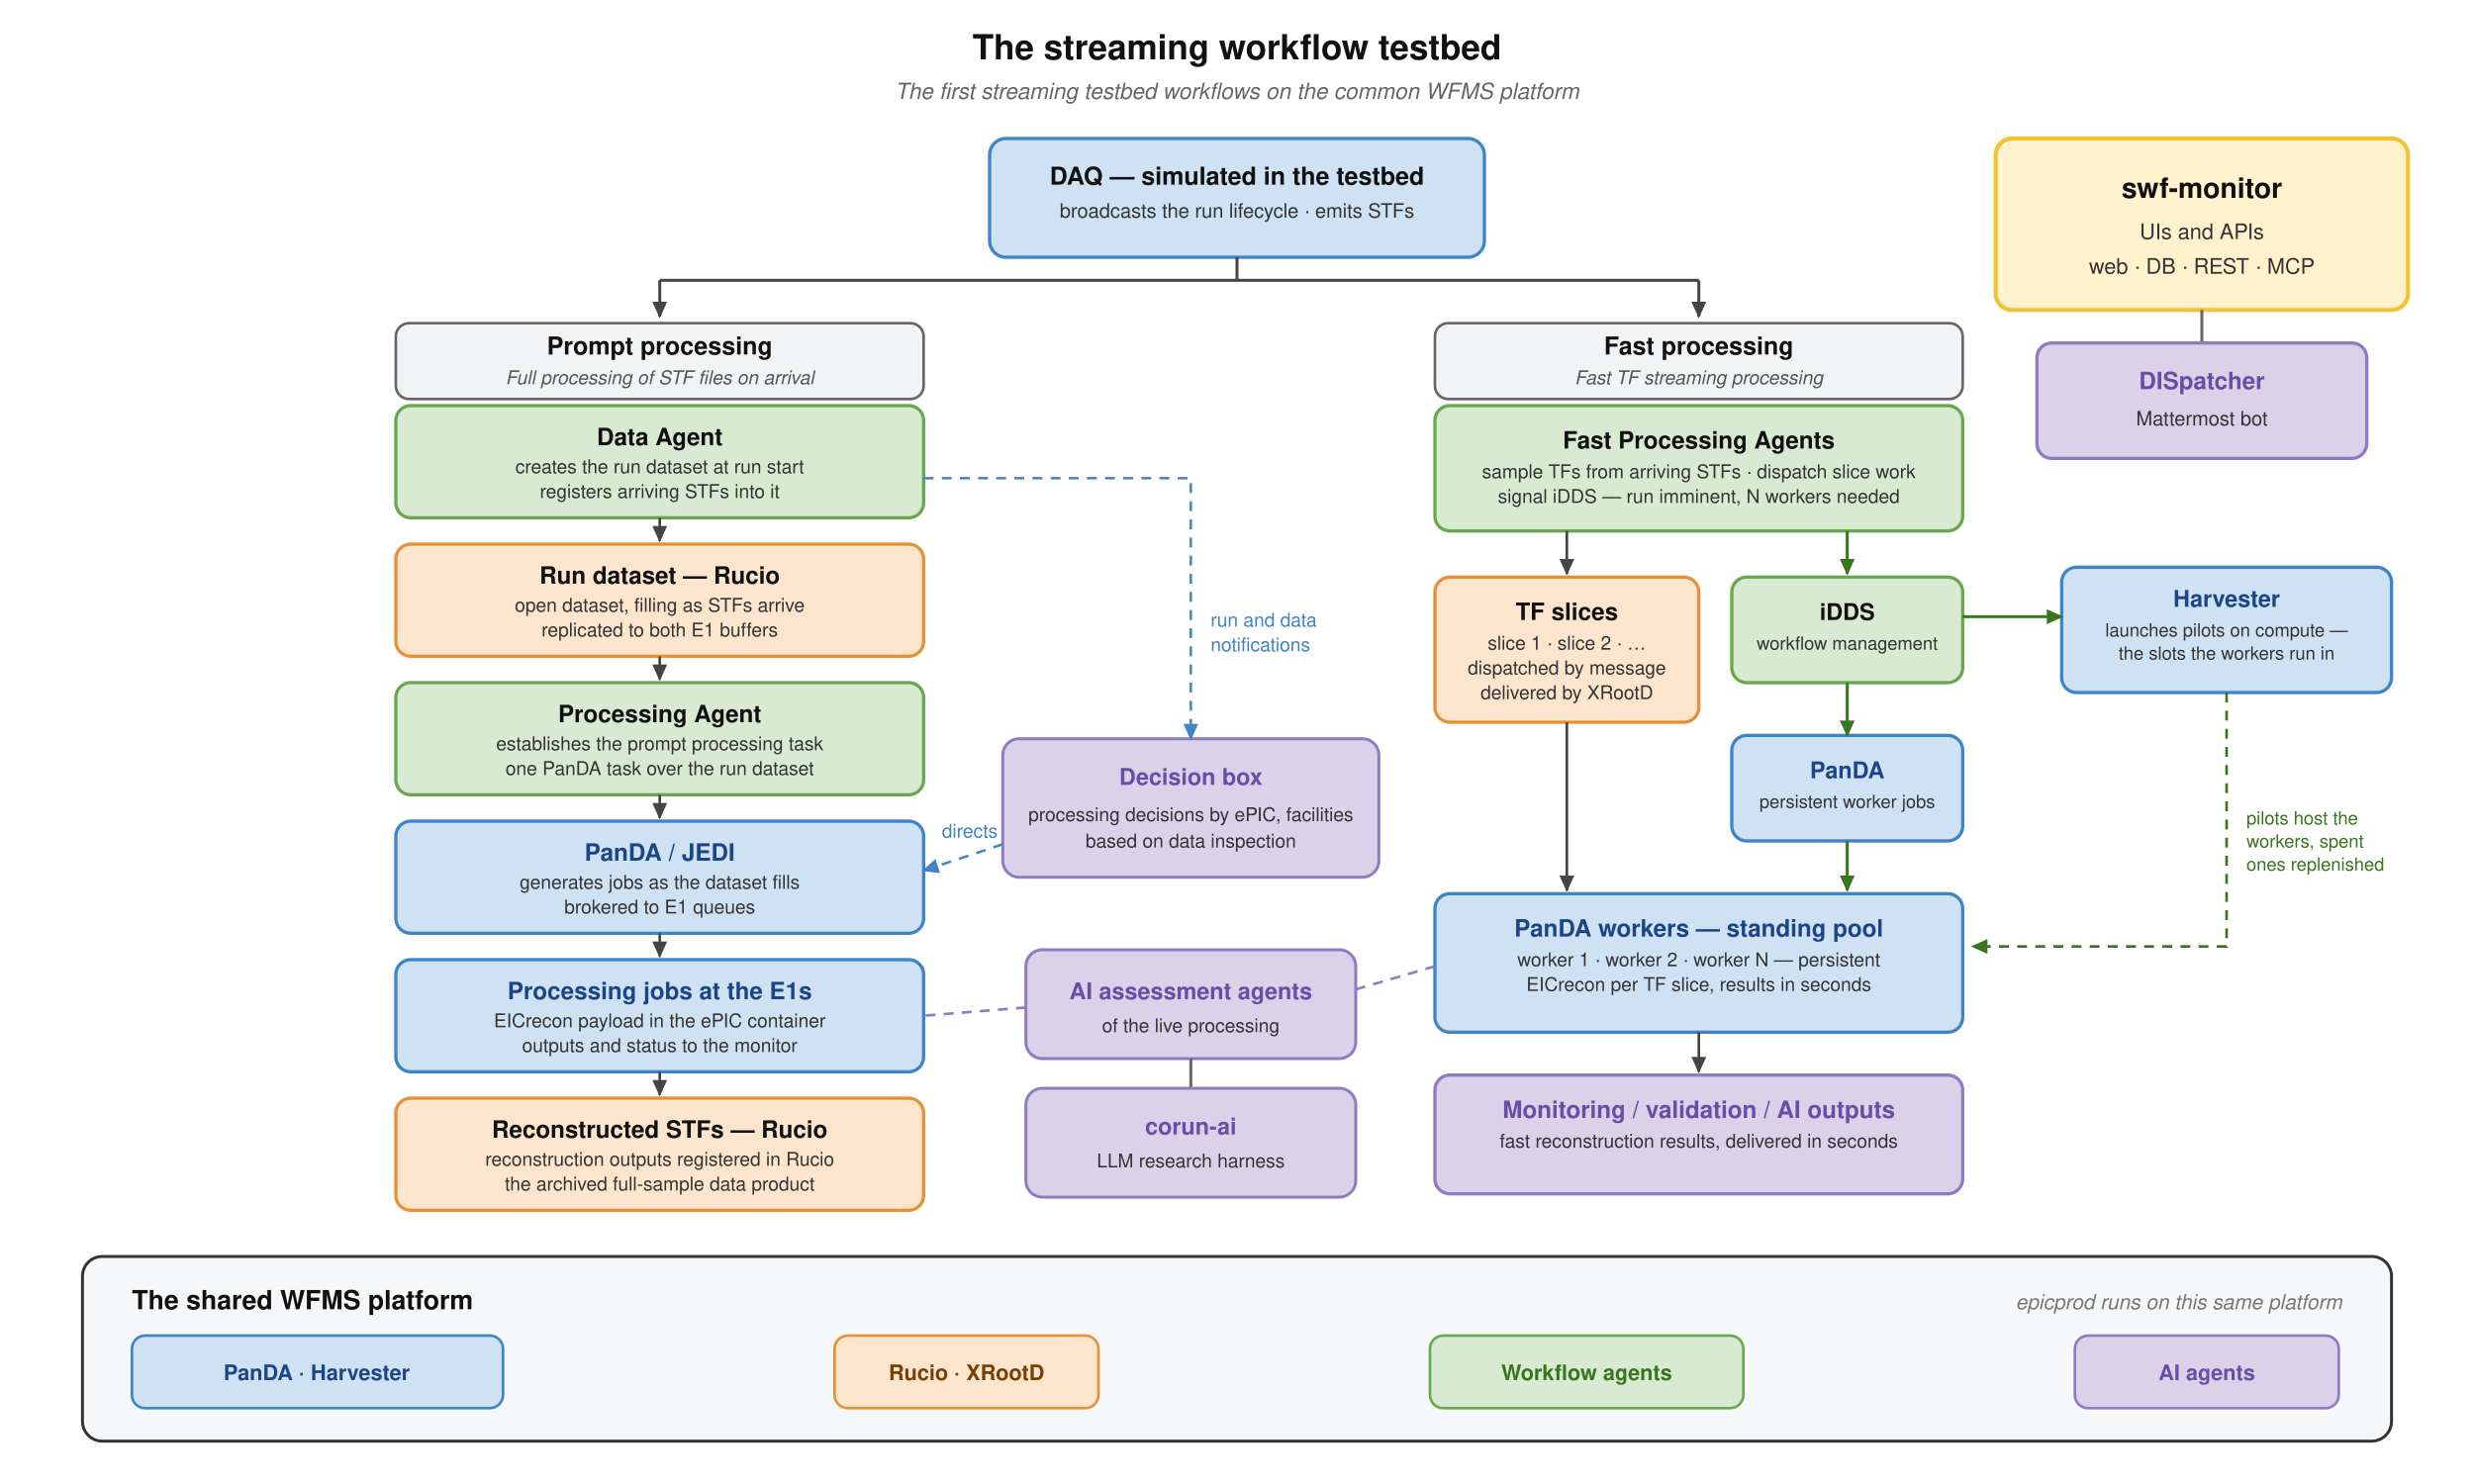
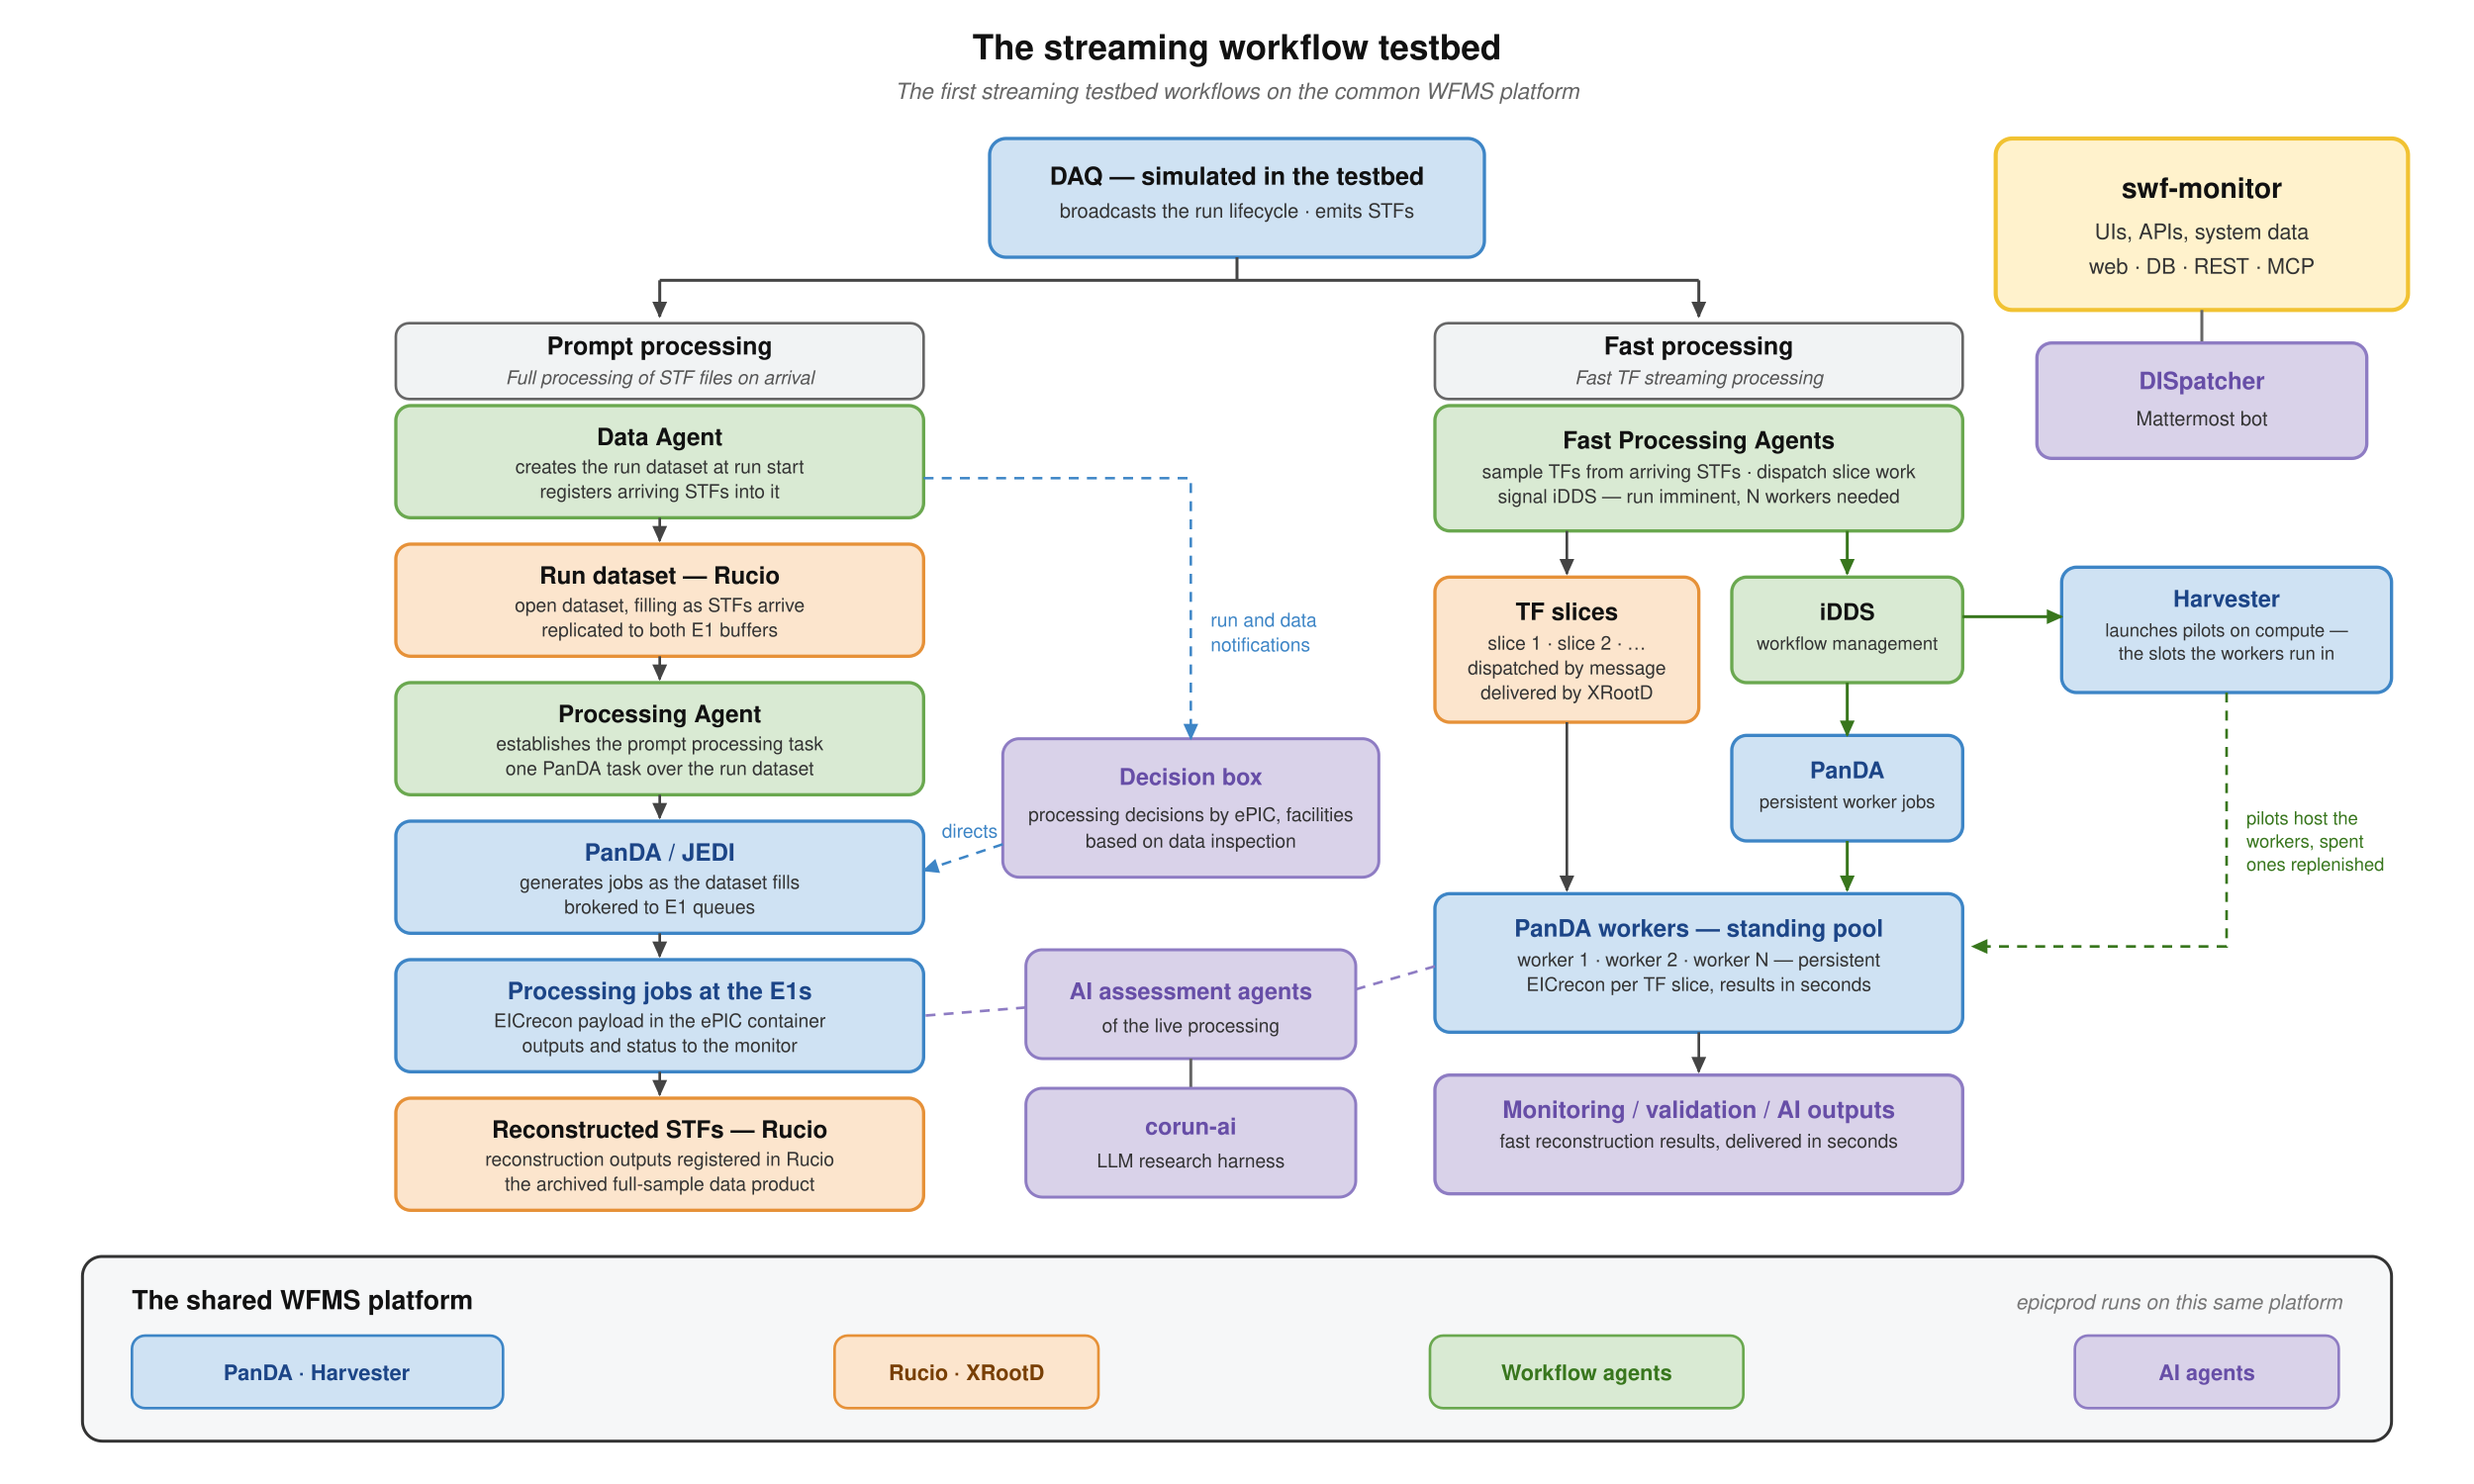
<svg xmlns="http://www.w3.org/2000/svg" viewBox="0 0 1500 900" font-family="Helvetica, Arial, sans-serif">
  <defs>
    <marker id="ah" markerUnits="userSpaceOnUse" markerWidth="12" markerHeight="10" refX="9" refY="4.5" orient="auto-start-reverse">
      <path d="M0,0 L10,4.5 L0,9 z" fill="#444" />
    </marker>
    <marker id="ahG" markerUnits="userSpaceOnUse" markerWidth="12" markerHeight="10" refX="9" refY="4.5" orient="auto-start-reverse">
      <path d="M0,0 L10,4.5 L0,9 z" fill="#38761d" />
    </marker>
    <marker id="ahB" markerUnits="userSpaceOnUse" markerWidth="12" markerHeight="10" refX="9" refY="4.5" orient="auto-start-reverse">
      <path d="M0,0 L10,4.5 L0,9 z" fill="#3d85c6" />
    </marker>
  </defs>
  <rect width="1500" height="900" fill="white" />
  <text x="750" y="36" text-anchor="middle" font-size="21" font-weight="bold" fill="#111">The streaming workflow testbed</text>
  <text x="750" y="60" text-anchor="middle" font-size="13.5" font-style="italic" fill="#666">The first streaming testbed workflows on the common WFMS platform</text>
  <rect x="600" y="84" width="300" height="72" rx="10" fill="#cfe2f3" stroke="#3d85c6" stroke-width="2" />
  <text x="750" y="112" text-anchor="middle" font-size="15" font-weight="bold" fill="#111">DAQ — simulated in the testbed</text>
  <text x="750" y="132" text-anchor="middle" font-size="12" fill="#333">broadcasts the run lifecycle · emits STFs</text>
  <line x1="750" y1="156" x2="750" y2="170" stroke="#444" stroke-width="1.8" />
  <line x1="400" y1="170" x2="1030" y2="170" stroke="#444" stroke-width="1.8" />
  <line x1="400" y1="170" x2="400" y2="192" stroke="#444" stroke-width="1.8" marker-end="url(#ah)" />
  <line x1="1030" y1="170" x2="1030" y2="192" stroke="#444" stroke-width="1.8" marker-end="url(#ah)" />
  <rect x="240" y="196" width="320" height="46" rx="8" fill="#f1f3f4" stroke="#666" stroke-width="1.6" />
  <text x="400" y="215" text-anchor="middle" font-size="15" font-weight="bold" fill="#111">Prompt processing</text>
  <text x="400" y="233" text-anchor="middle" font-size="11.5" font-style="italic" fill="#555">Full processing of STF files on arrival</text>
  <rect x="240" y="246" width="320" height="68" rx="9" fill="#d9ead3" stroke="#6aa84f" stroke-width="2" />
  <text x="400" y="270" text-anchor="middle" font-size="14.5" font-weight="bold" fill="#111">Data Agent</text>
  <text x="400" y="287" text-anchor="middle" font-size="11.5" fill="#333">creates the run dataset at run start</text>
  <text x="400" y="302" text-anchor="middle" font-size="11.5" fill="#333">registers arriving STFs into it</text>
  <line x1="400" y1="314" x2="400" y2="328" stroke="#444" stroke-width="1.6" marker-end="url(#ah)" />
  <rect x="240" y="330" width="320" height="68" rx="9" fill="#fce5cd" stroke="#e69138" stroke-width="2" />
  <text x="400" y="354" text-anchor="middle" font-size="14.5" font-weight="bold" fill="#111">Run dataset — Rucio</text>
  <text x="400" y="371" text-anchor="middle" font-size="11.5" fill="#333">open dataset, filling as STFs arrive</text>
  <text x="400" y="386" text-anchor="middle" font-size="11.5" fill="#333">replicated to both E1 buffers</text>
  <line x1="400" y1="398" x2="400" y2="412" stroke="#444" stroke-width="1.6" marker-end="url(#ah)" />
  <rect x="240" y="414" width="320" height="68" rx="9" fill="#d9ead3" stroke="#6aa84f" stroke-width="2" />
  <text x="400" y="438" text-anchor="middle" font-size="14.5" font-weight="bold" fill="#111">Processing Agent</text>
  <text x="400" y="455" text-anchor="middle" font-size="11.5" fill="#333">establishes the prompt processing task</text>
  <text x="400" y="470" text-anchor="middle" font-size="11.5" fill="#333">one PanDA task over the run dataset</text>
  <line x1="400" y1="482" x2="400" y2="496" stroke="#444" stroke-width="1.6" marker-end="url(#ah)" />
  <rect x="240" y="498" width="320" height="68" rx="9" fill="#cfe2f3" stroke="#3d85c6" stroke-width="2" />
  <text x="400" y="522" text-anchor="middle" font-size="14.5" font-weight="bold" fill="#1c4587">PanDA / JEDI</text>
  <text x="400" y="539" text-anchor="middle" font-size="11.5" fill="#333">generates jobs as the dataset fills</text>
  <text x="400" y="554" text-anchor="middle" font-size="11.5" fill="#333">brokered to E1 queues</text>
  <line x1="400" y1="566" x2="400" y2="580" stroke="#444" stroke-width="1.6" marker-end="url(#ah)" />
  <rect x="240" y="582" width="320" height="68" rx="9" fill="#cfe2f3" stroke="#3d85c6" stroke-width="2" />
  <text x="400" y="606" text-anchor="middle" font-size="14.5" font-weight="bold" fill="#1c4587">Processing jobs at the E1s</text>
  <text x="400" y="623" text-anchor="middle" font-size="11.5" fill="#333">EICrecon payload in the ePIC container</text>
  <text x="400" y="638" text-anchor="middle" font-size="11.5" fill="#333">outputs and status to the monitor</text>
  <line x1="400" y1="650" x2="400" y2="664" stroke="#444" stroke-width="1.6" marker-end="url(#ah)" />
  <rect x="240" y="666" width="320" height="68" rx="9" fill="#fce5cd" stroke="#e69138" stroke-width="2" />
  <text x="400" y="690" text-anchor="middle" font-size="14.5" font-weight="bold" fill="#111">Reconstructed STFs — Rucio</text>
  <text x="400" y="707" text-anchor="middle" font-size="11.5" fill="#333">reconstruction outputs registered in Rucio</text>
  <text x="400" y="722" text-anchor="middle" font-size="11.5" fill="#333">the archived full-sample data product</text>
  <rect x="608" y="448" width="228" height="84" rx="10" fill="#d9d2e9" stroke="#8e7cc3" stroke-width="1.8" />
  <text x="722" y="476" text-anchor="middle" font-size="14" font-weight="bold" fill="#674ea7">Decision box</text>
  <text x="722" y="498" text-anchor="middle" font-size="11.5" fill="#333">processing decisions by ePIC, facilities</text>
  <text x="722" y="514" text-anchor="middle" font-size="11.5" fill="#333">based on data inspection</text>
  <path d="M 560 290 L 722 290 L 722 448" fill="none" stroke="#3d85c6" stroke-width="1.5" stroke-dasharray="6 5" marker-end="url(#ahB)" />
  <text x="734" y="380" font-size="11.5" fill="#3d85c6">run and data</text>
  <text x="734" y="395" font-size="11.5" fill="#3d85c6">notifications</text>
  <line x1="608" y1="512" x2="560" y2="528" stroke="#3d85c6" stroke-width="1.5" stroke-dasharray="6 5" marker-end="url(#ahB)" />
  <text x="588" y="508" text-anchor="middle" font-size="11.5" fill="#3d85c6">directs</text>
  <rect x="870" y="196" width="320" height="46" rx="8" fill="#f1f3f4" stroke="#666" stroke-width="1.6" />
  <text x="1030" y="215" text-anchor="middle" font-size="15" font-weight="bold" fill="#111">Fast processing</text>
  <text x="1030" y="233" text-anchor="middle" font-size="11.5" font-style="italic" fill="#555">Fast TF streaming processing</text>
  <rect x="870" y="246" width="320" height="76" rx="9" fill="#d9ead3" stroke="#6aa84f" stroke-width="2" />
  <text x="1030" y="272" text-anchor="middle" font-size="14.5" font-weight="bold" fill="#111">Fast Processing Agents</text>
  <text x="1030" y="290" text-anchor="middle" font-size="11.5" fill="#333">sample TFs from arriving STFs · dispatch slice work</text>
  <text x="1030" y="305" text-anchor="middle" font-size="11.5" fill="#333">signal iDDS — run imminent, N workers needed</text>
  <line x1="950" y1="322" x2="950" y2="348" stroke="#444" stroke-width="1.6" marker-end="url(#ah)" />
  <line x1="1120" y1="322" x2="1120" y2="348" stroke="#38761d" stroke-width="1.8" marker-end="url(#ahG)" />
  <rect x="870" y="350" width="160" height="88" rx="9" fill="#fce5cd" stroke="#e69138" stroke-width="2" />
  <text x="950" y="376" text-anchor="middle" font-size="14.5" font-weight="bold" fill="#111">TF slices</text>
  <text x="950" y="394" text-anchor="middle" font-size="11.5" fill="#333">slice 1 · slice 2 · …</text>
  <text x="950" y="409" text-anchor="middle" font-size="11.5" fill="#333">dispatched by message</text>
  <text x="950" y="424" text-anchor="middle" font-size="11.5" fill="#333">delivered by XRootD</text>
  <rect x="1050" y="350" width="140" height="64" rx="9" fill="#d9ead3" stroke="#6aa84f" stroke-width="2" />
  <text x="1120" y="376" text-anchor="middle" font-size="14" font-weight="bold" fill="#111">iDDS</text>
  <text x="1120" y="394" text-anchor="middle" font-size="11" fill="#333">workflow management</text>
  <rect x="1250" y="344" width="200" height="76" rx="9" fill="#cfe2f3" stroke="#3d85c6" stroke-width="2" />
  <text x="1350" y="368" text-anchor="middle" font-size="14" font-weight="bold" fill="#1c4587">Harvester</text>
  <text x="1350" y="386" text-anchor="middle" font-size="11" fill="#333">launches pilots on compute —</text>
  <text x="1350" y="400" text-anchor="middle" font-size="11" fill="#333">the slots the workers run in</text>
  <line x1="1190" y1="374" x2="1250" y2="374" stroke="#38761d" stroke-width="1.8" marker-end="url(#ahG)" />
  <rect x="1050" y="446" width="140" height="64" rx="9" fill="#cfe2f3" stroke="#3d85c6" stroke-width="2" />
  <text x="1120" y="472" text-anchor="middle" font-size="14" font-weight="bold" fill="#1c4587">PanDA</text>
  <text x="1120" y="490" text-anchor="middle" font-size="11" fill="#333">persistent worker jobs</text>
  <line x1="1120" y1="414" x2="1120" y2="446" stroke="#38761d" stroke-width="1.8" marker-end="url(#ahG)" />
  <line x1="950" y1="438" x2="950" y2="540" stroke="#444" stroke-width="1.6" marker-end="url(#ah)" />
  <line x1="1120" y1="510" x2="1120" y2="540" stroke="#38761d" stroke-width="1.8" marker-end="url(#ahG)" />
  <path d="M 1350 420 L 1350 574 L 1196 574" fill="none" stroke="#38761d" stroke-width="1.6" stroke-dasharray="6 5" marker-end="url(#ahG)" />
  <text x="1362" y="500" font-size="11" fill="#38761d">pilots host the</text>
  <text x="1362" y="514" font-size="11" fill="#38761d">workers, spent</text>
  <text x="1362" y="528" font-size="11" fill="#38761d">ones replenished</text>
  <rect x="870" y="542" width="320" height="84" rx="9" fill="#cfe2f3" stroke="#3d85c6" stroke-width="2" />
  <text x="1030" y="568" text-anchor="middle" font-size="14.5" font-weight="bold" fill="#1c4587">PanDA workers — standing pool</text>
  <text x="1030" y="586" text-anchor="middle" font-size="11.5" fill="#333">worker 1 · worker 2 · worker N — persistent</text>
  <text x="1030" y="601" text-anchor="middle" font-size="11.5" fill="#333">EICrecon per TF slice, results in seconds</text>
  <line x1="1030" y1="626" x2="1030" y2="650" stroke="#444" stroke-width="1.6" marker-end="url(#ah)" />
  <rect x="870" y="652" width="320" height="72" rx="9" fill="#d9d2e9" stroke="#8e7cc3" stroke-width="2" />
  <text x="1030" y="678" text-anchor="middle" font-size="14.5" font-weight="bold" fill="#674ea7">Monitoring / validation / AI outputs</text>
  <text x="1030" y="696" text-anchor="middle" font-size="11.5" fill="#333">fast reconstruction results, delivered in seconds</text>
  <rect x="622" y="576" width="200" height="66" rx="10" fill="#d9d2e9" stroke="#8e7cc3" stroke-width="1.8" />
  <text x="722" y="606" text-anchor="middle" font-size="14" font-weight="bold" fill="#674ea7">AI assessment agents</text>
  <text x="722" y="626" text-anchor="middle" font-size="11.5" fill="#333">of the live processing</text>
  <line x1="622" y1="611" x2="560" y2="616" stroke="#8e7cc3" stroke-width="1.6" stroke-dasharray="6 5" />
  <line x1="822" y1="600" x2="870" y2="586" stroke="#8e7cc3" stroke-width="1.6" stroke-dasharray="6 5" />
  <rect x="1210" y="84" width="250" height="104" rx="10" fill="#fff2cc" stroke="#f1c232" stroke-width="2.5" />
  <text x="1335" y="120" text-anchor="middle" font-size="17" font-weight="bold" fill="#111">swf-monitor</text>
-   <text x="1335" y="145" text-anchor="middle" font-size="13" fill="#333">UIs and APIs</text>
+   <text x="1335" y="145" text-anchor="middle" font-size="13" fill="#333">UIs, APIs, system data</text>
  <text x="1335" y="166" text-anchor="middle" font-size="13" fill="#333">web · DB · REST · MCP</text>
  <line x1="1335" y1="188" x2="1335" y2="208" stroke="#666" stroke-width="1.8" />
  <rect x="1235" y="208" width="200" height="70" rx="9" fill="#d9d2e9" stroke="#8e7cc3" stroke-width="2" />
  <text x="1335" y="236" text-anchor="middle" font-size="14.5" font-weight="bold" fill="#674ea7">DISpatcher</text>
  <text x="1335" y="258" text-anchor="middle" font-size="12" fill="#333">Mattermost bot</text>
  <line x1="722" y1="642" x2="722" y2="660" stroke="#666" stroke-width="1.8" />
  <rect x="622" y="660" width="200" height="66" rx="10" fill="#d9d2e9" stroke="#8e7cc3" stroke-width="1.8" />
  <text x="722" y="688" text-anchor="middle" font-size="14" font-weight="bold" fill="#674ea7">corun-ai</text>
  <text x="722" y="708" text-anchor="middle" font-size="11.5" fill="#333">LLM research harness</text>
  <rect x="50" y="762" width="1400" height="112" rx="12" fill="#F6F7F8" stroke="#333" stroke-width="1.8" />
  <text x="80" y="794" font-size="16" font-weight="bold" fill="#111">The shared WFMS platform</text>
  <text x="1420" y="794" text-anchor="end" font-size="12.5" font-style="italic" fill="#777">epicprod runs on this same platform</text>
  <g font-size="13">
    <rect x="80" y="810" width="225" height="44" rx="8" fill="#cfe2f3" stroke="#3d85c6" stroke-width="1.6" />
    <text x="192" y="837" text-anchor="middle" fill="#1c4587" font-weight="bold">PanDA · Harvester</text>
    <rect x="506" y="810" width="160" height="44" rx="8" fill="#fce5cd" stroke="#e69138" stroke-width="1.6" />
    <text x="586" y="837" text-anchor="middle" fill="#783f04" font-weight="bold">Rucio · XRootD</text>
    <rect x="867" y="810" width="190" height="44" rx="8" fill="#d9ead3" stroke="#6aa84f" stroke-width="1.6" />
    <text x="962" y="837" text-anchor="middle" fill="#38761d" font-weight="bold">Workflow agents</text>
    <rect x="1258" y="810" width="160" height="44" rx="8" fill="#d9d2e9" stroke="#8e7cc3" stroke-width="1.6" />
    <text x="1338" y="837" text-anchor="middle" fill="#674ea7" font-weight="bold">AI agents</text>
  </g>
</svg>
